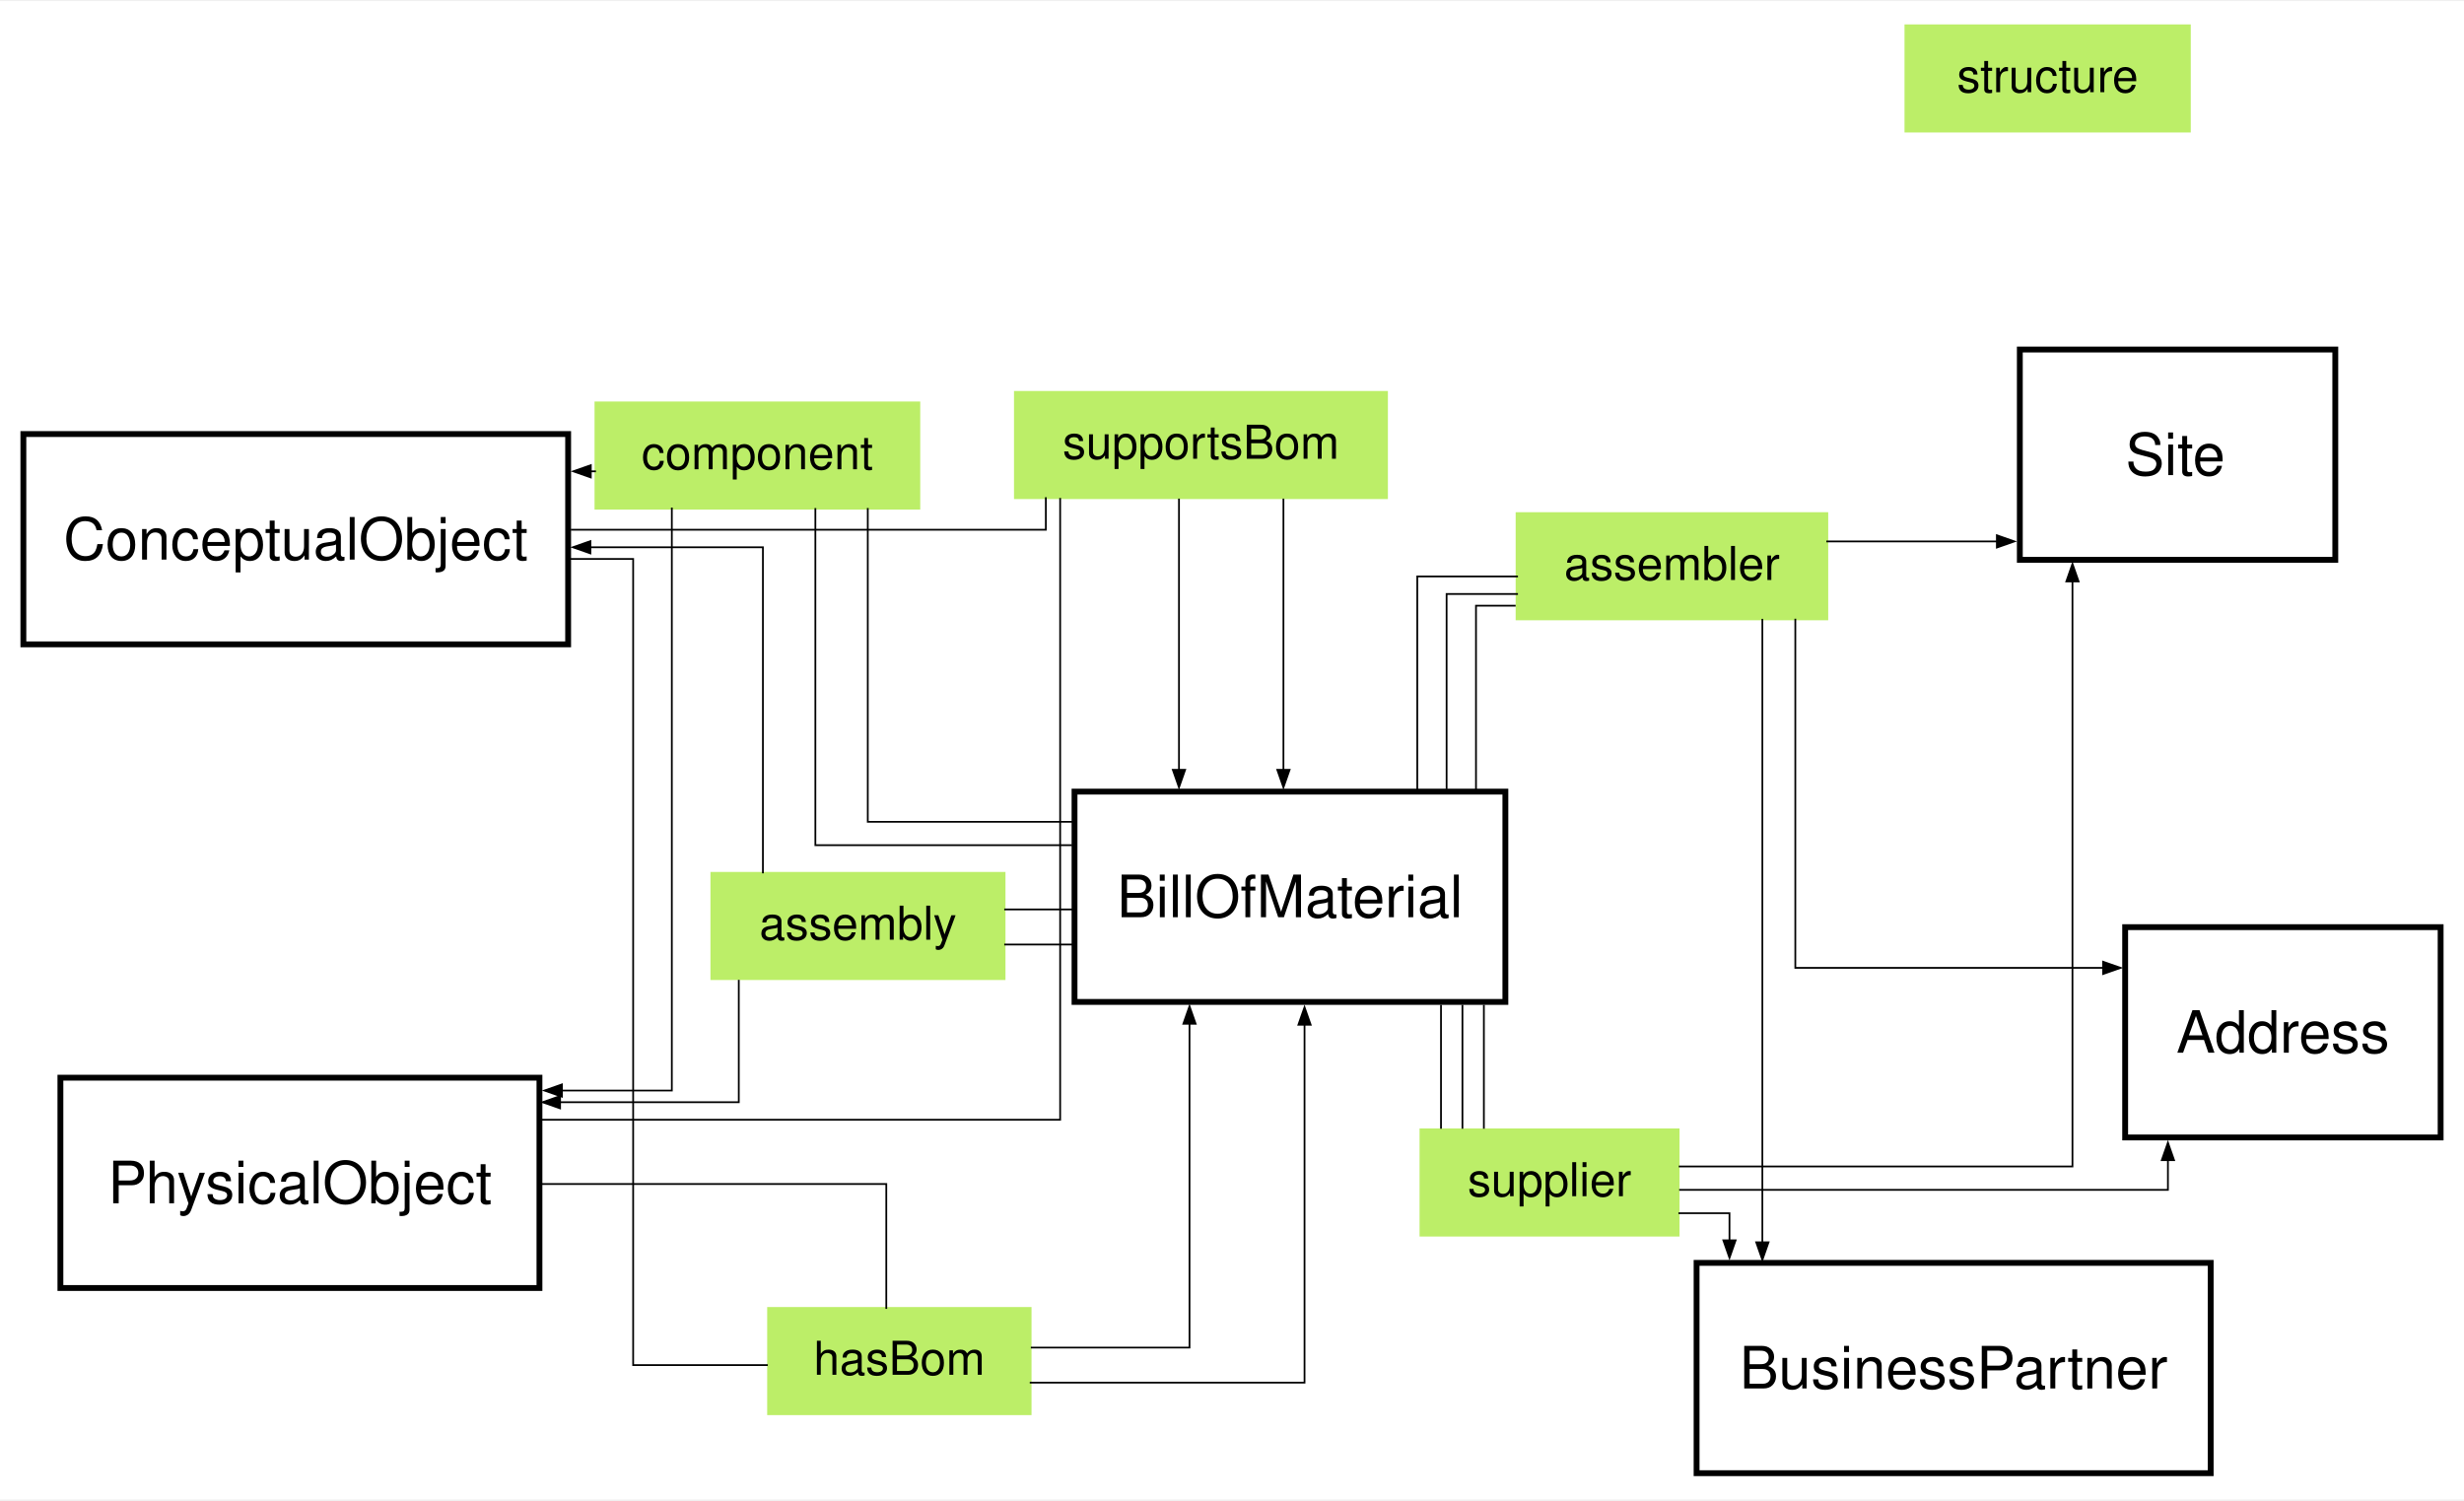
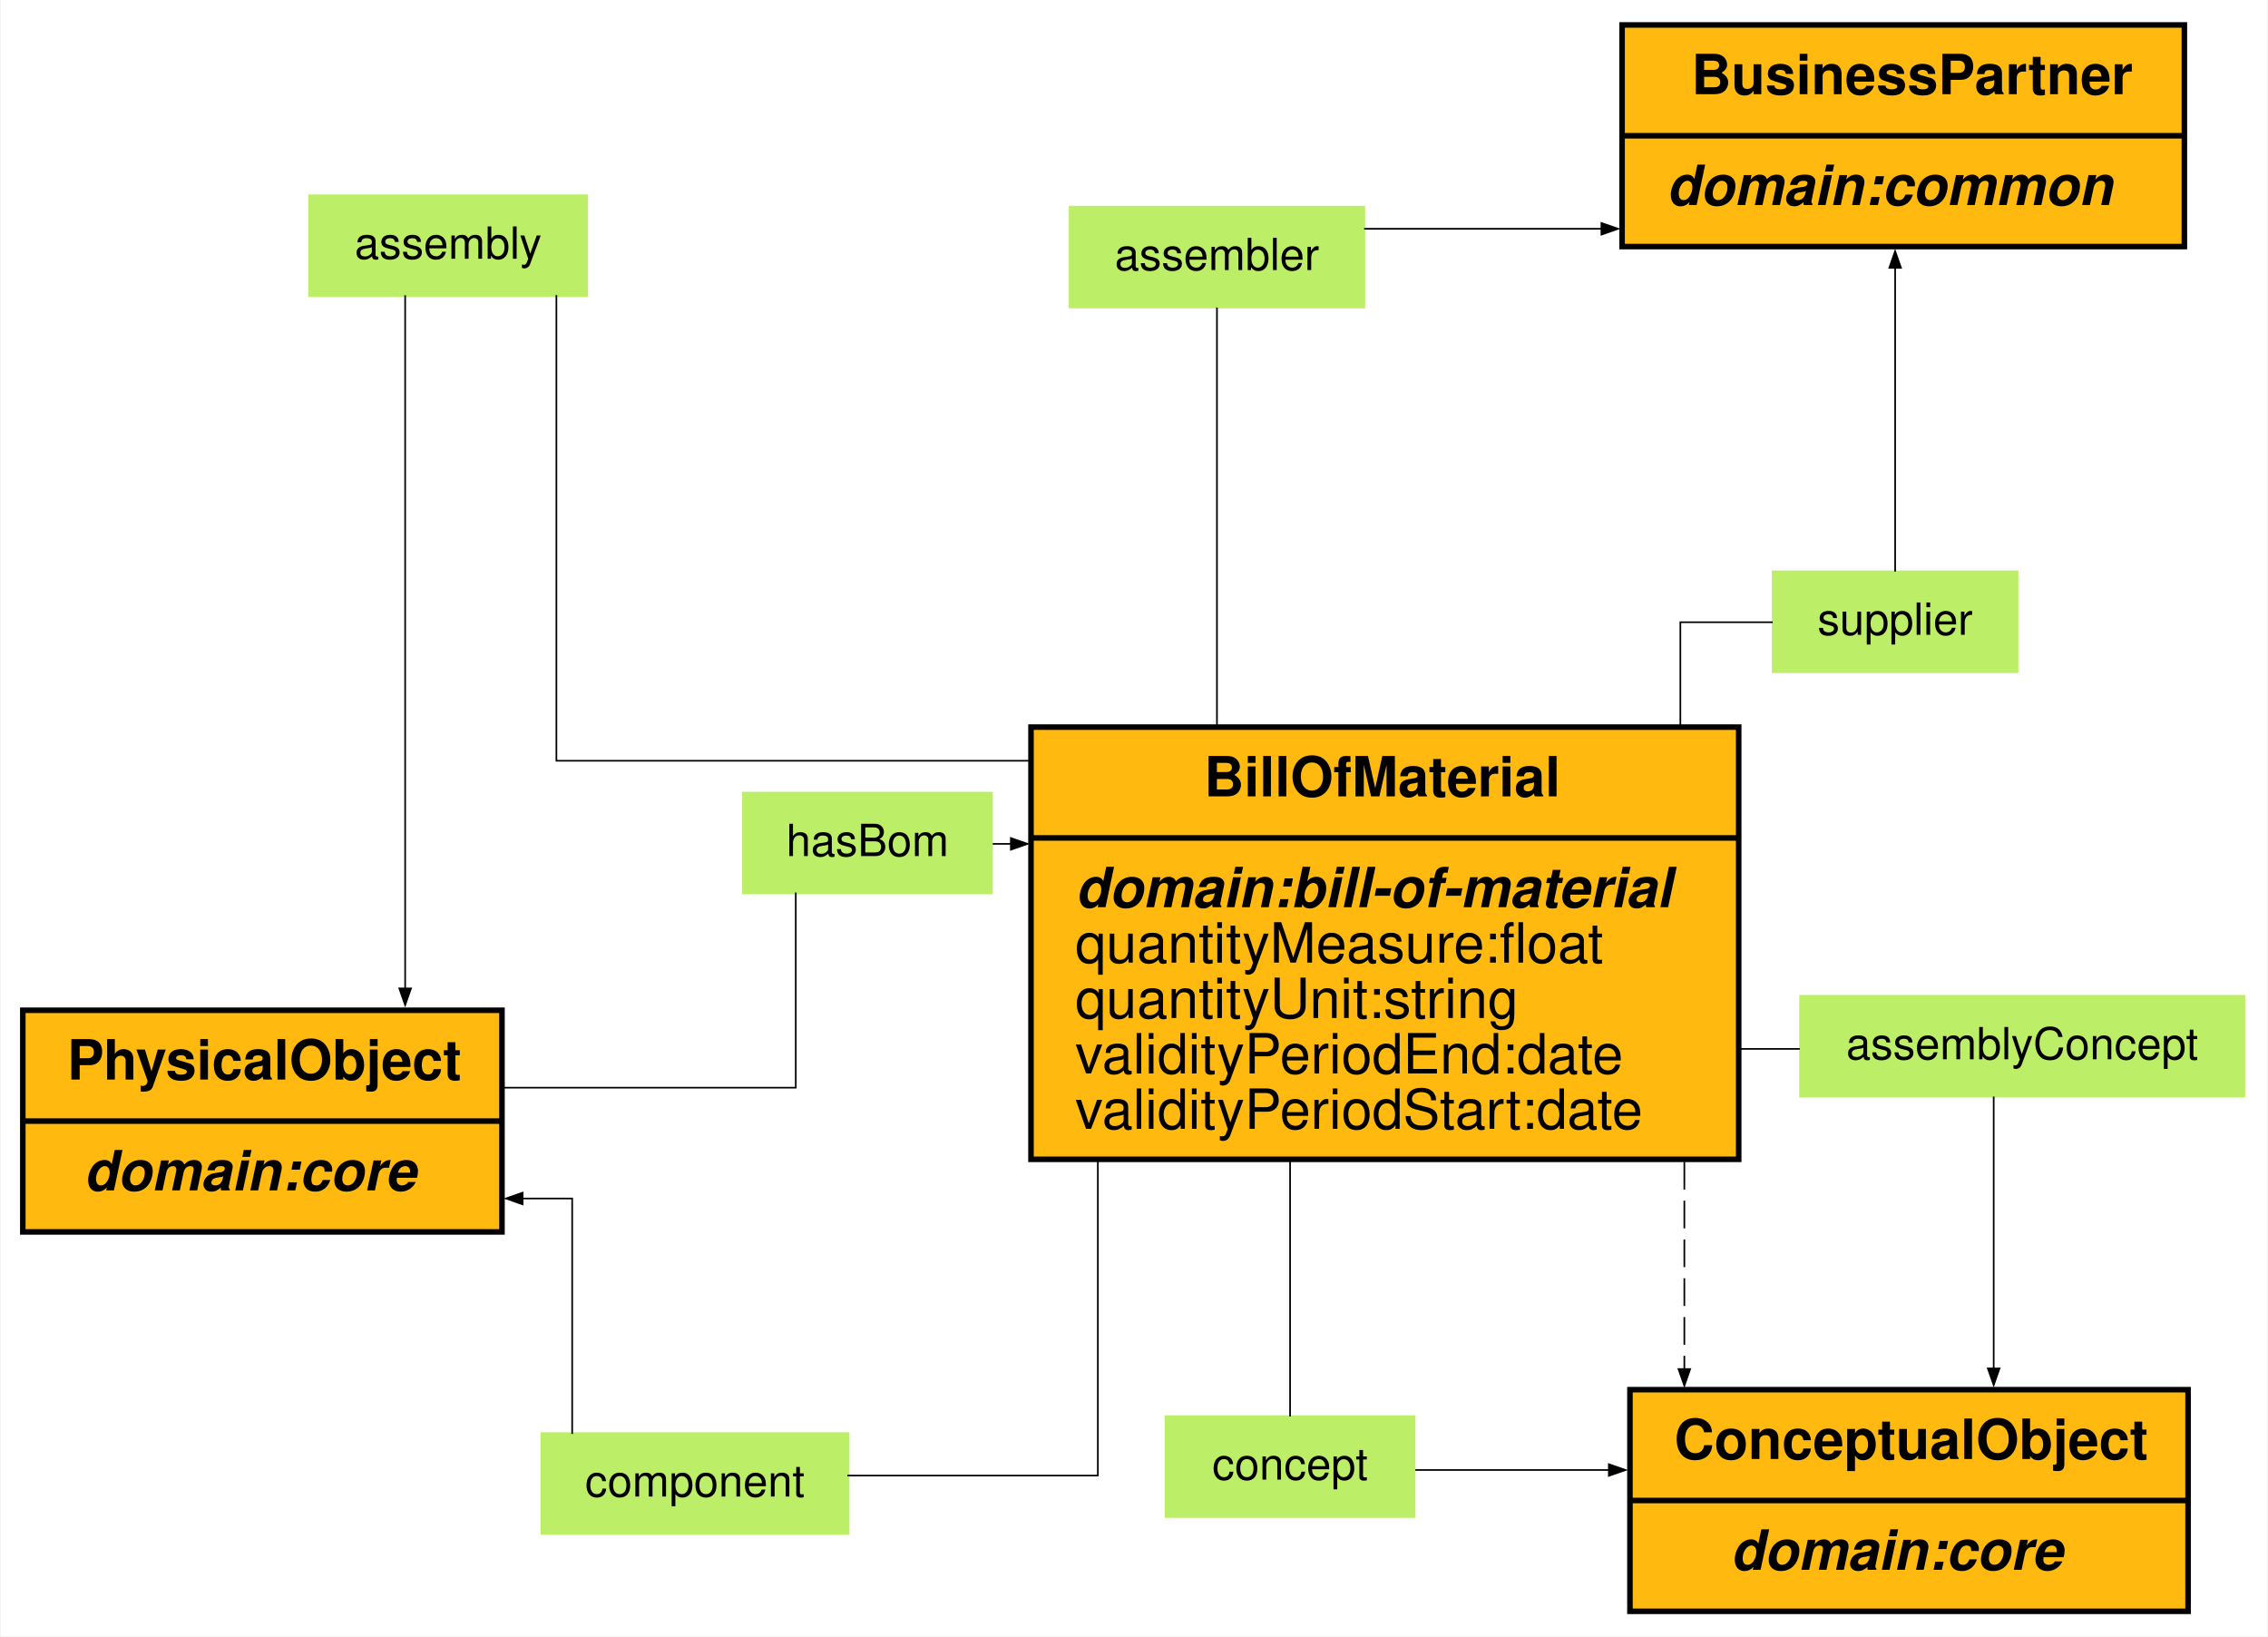
- <svg xmlns="http://www.w3.org/2000/svg" width="422pt" height="257pt" viewBox="0.00 0.00 421.77 256.50">
-   <g id="graph0" class="graph" transform="scale(1 1) rotate(0) translate(4 252.5)">
-     <polygon fill="white" stroke="none" points="-4,4 -4,-252.5 417.77,-252.5 417.77,4 -4,4" />
+ <svg xmlns="http://www.w3.org/2000/svg" width="409pt" height="295pt" viewBox="0.00 0.00 409.17 295.29">
+   <g id="graph0" class="graph" transform="scale(1 1) rotate(0) translate(4 291.29)">
+     <polygon fill="white" stroke="none" points="-4,4 -4,-291.29 405.17,-291.29 405.17,4 -4,4" />
    <g id="node1" class="node">
-       <polygon fill="#bcee68" stroke="none" points="371,-248.5 322,-248.5 322,-230 371,-230 371,-248.5" />
-       <text text-anchor="middle" x="346.5" y="-236.9" font-family="Helvetica,Arial,sans-serif" font-size="8.00">structure</text>
+       <polygon fill="#ffb90f" stroke="black" points="181.99,-82.07 181.99,-160.07 309.74,-160.07 309.74,-82.07 181.99,-82.07" />
+       <text text-anchor="start" x="213.24" y="-147.57" font-family="Helvetica,Arial,sans-serif" font-weight="bold" font-size="10.00">BillOfMaterial</text>
+       <polyline fill="none" stroke="black" points="181.99,-140.07 309.74,-140.07" />
+       <text text-anchor="start" x="189.99" y="-127.57" font-family="Helvetica,Arial,sans-serif" font-weight="bold" font-style="italic" font-size="10.00"> domain:bill-of-material</text>
+       <text text-anchor="start" x="298.74" y="-127.57" font-family="Helvetica,Arial,sans-serif" font-size="10.00"> </text>
+       <text text-anchor="start" x="189.99" y="-117.57" font-family="Helvetica,Arial,sans-serif" font-size="10.00">quantityMeasure:float</text>
+       <text text-anchor="start" x="189.99" y="-107.57" font-family="Helvetica,Arial,sans-serif" font-size="10.00">quantityUnit:string</text>
+       <text text-anchor="start" x="189.99" y="-97.57" font-family="Helvetica,Arial,sans-serif" font-size="10.00">validityPeriodEnd:date</text>
+       <text text-anchor="start" x="189.99" y="-87.57" font-family="Helvetica,Arial,sans-serif" font-size="10.00">validityPeriodStart:date</text>
+     </g>
+     <g id="node3" class="node">
+       <polygon fill="#ffb90f" stroke="black" points="290.11,-0.5 290.11,-40.5 390.86,-40.5 390.86,-0.5 290.11,-0.5" />
+       <text text-anchor="start" x="298.11" y="-28" font-family="Helvetica,Arial,sans-serif" font-weight="bold" font-size="10.00">ConceptualObject</text>
+       <polyline fill="none" stroke="black" points="290.11,-20.5 390.86,-20.5" />
+       <text text-anchor="start" x="308.24" y="-8" font-family="Helvetica,Arial,sans-serif" font-weight="bold" font-style="italic" font-size="10.00"> domain:core</text>
+       <text text-anchor="start" x="369.74" y="-8" font-family="Helvetica,Arial,sans-serif" font-size="10.00"> </text>
+     </g>
+     <g id="edge15" class="edge">
+       <path fill="none" stroke="black" stroke-width="0.3" stroke-dasharray="5,2" d="M299.93,-81.61C299.93,-81.61 299.93,-44.22 299.93,-44.22" />
+       <polygon fill="black" stroke="black" stroke-width="0.3" points="300.98,-44.22 299.93,-41.22 298.88,-44.22 300.98,-44.22" />
+     </g>
+     <g id="node5" class="node">
+       <polygon fill="#bcee68" stroke="none" points="242.31,-254.15 188.81,-254.15 188.81,-235.65 242.31,-235.65 242.31,-254.15" />
+       <text text-anchor="middle" x="215.56" y="-242.55" font-family="Helvetica,Arial,sans-serif" font-size="8.00">assembler</text>
+     </g>
+     <g id="edge1" class="edge">
+       <path fill="none" stroke="black" stroke-width="0.3" d="M215.56,-160.25C215.56,-186.89 215.56,-220.06 215.56,-235.8" />
+     </g>
+     <g id="node6" class="node">
+       <polygon fill="#bcee68" stroke="none" points="102.03,-256.2 51.53,-256.2 51.53,-237.7 102.03,-237.7 102.03,-256.2" />
+       <text text-anchor="middle" x="76.78" y="-244.6" font-family="Helvetica,Arial,sans-serif" font-size="8.00">assembly</text>
+     </g>
+     <g id="edge3" class="edge">
+       <path fill="none" stroke="black" stroke-width="0.3" d="M181.57,-154C141.04,-154 96.32,-154 96.32,-154 96.32,-154 96.32,-214.77 96.32,-238.04" />
+     </g>
+     <g id="node7" class="node">
+       <polygon fill="#bcee68" stroke="none" points="401.17,-111.73 320.67,-111.73 320.67,-93.23 401.17,-93.23 401.17,-111.73" />
+       <text text-anchor="middle" x="360.92" y="-100.13" font-family="Helvetica,Arial,sans-serif" font-size="8.00">assemblyConcept</text>
+     </g>
+     <g id="edge5" class="edge">
+       <path fill="none" stroke="black" stroke-width="0.3" d="M310.12,-102C313.72,-102 317.29,-102 320.77,-102" />
+     </g>
+     <g id="node8" class="node">
+       <polygon fill="#bcee68" stroke="none" points="149.21,-32.81 93.46,-32.81 93.46,-14.31 149.21,-14.31 149.21,-32.81" />
+       <text text-anchor="middle" x="121.33" y="-21.21" font-family="Helvetica,Arial,sans-serif" font-size="8.00">component</text>
+     </g>
+     <g id="edge7" class="edge">
+       <path fill="none" stroke="black" stroke-width="0.3" d="M194.06,-81.72C194.06,-55.19 194.06,-25 194.06,-25 194.06,-25 169.42,-25 148.83,-25" />
+     </g>
+     <g id="node9" class="node">
+       <polygon fill="#bcee68" stroke="none" points="251.38,-35.87 206.13,-35.87 206.13,-17.37 251.38,-17.37 251.38,-35.87" />
+       <text text-anchor="middle" x="228.76" y="-24.27" font-family="Helvetica,Arial,sans-serif" font-size="8.00">concept</text>
+     </g>
+     <g id="edge9" class="edge">
+       <path fill="none" stroke="black" stroke-width="0.3" d="M228.76,-81.83C228.76,-64.81 228.76,-46.35 228.76,-35.67" />
+     </g>
+     <g id="node11" class="node">
+       <polygon fill="#bcee68" stroke="none" points="360.23,-188.33 315.73,-188.33 315.73,-169.83 360.23,-169.83 360.23,-188.33" />
+       <text text-anchor="middle" x="337.98" y="-176.73" font-family="Helvetica,Arial,sans-serif" font-size="8.00">supplier</text>
+     </g>
+     <g id="edge13" class="edge">
+       <path fill="none" stroke="black" stroke-width="0.3" d="M299.21,-160.35C299.21,-170.68 299.21,-179 299.21,-179 299.21,-179 307.17,-179 315.88,-179" />
    </g>
    <g id="node2" class="node">
-       <polygon fill="#bcee68" stroke="none" points="153.52,-183.95 97.77,-183.95 97.77,-165.45 153.52,-165.45 153.52,-183.95" />
-       <text text-anchor="middle" x="125.64" y="-172.35" font-family="Helvetica,Arial,sans-serif" font-size="8.00">component</text>
+       <polygon fill="#ffb90f" stroke="black" points="288.69,-246.79 288.69,-286.79 390.19,-286.79 390.19,-246.79 288.69,-246.79" />
+       <text text-anchor="start" x="301.19" y="-274.29" font-family="Helvetica,Arial,sans-serif" font-weight="bold" font-size="10.00">BusinessPartner</text>
+       <polyline fill="none" stroke="black" points="288.69,-266.79 390.19,-266.79" />
+       <text text-anchor="start" x="296.69" y="-254.29" font-family="Helvetica,Arial,sans-serif" font-weight="bold" font-style="italic" font-size="10.00"> domain:common</text>
+       <text text-anchor="start" x="379.19" y="-254.29" font-family="Helvetica,Arial,sans-serif" font-size="10.00"> </text>
    </g>
-     <g id="node9" class="node">
-       <polygon fill="none" stroke="black" points="6.34,-32.2 6.34,-68.2 88.34,-68.2 88.34,-32.2 6.34,-32.2" />
-       <text text-anchor="middle" x="47.34" y="-46.7" font-family="Helvetica,Arial,sans-serif" font-size="10.00">PhysicalObject</text>
+     <g id="node4" class="node">
+       <polygon fill="#ffb90f" stroke="black" points="0,-68.97 0,-108.97 86.5,-108.97 86.5,-68.97 0,-68.97" />
+       <text text-anchor="start" x="8" y="-96.47" font-family="Helvetica,Arial,sans-serif" font-weight="bold" font-size="10.00">PhysicalObject</text>
+       <polyline fill="none" stroke="black" points="0,-88.97 86.5,-88.97" />
+       <text text-anchor="start" x="11" y="-76.47" font-family="Helvetica,Arial,sans-serif" font-weight="bold" font-style="italic" font-size="10.00"> domain:core</text>
+       <text text-anchor="start" x="72.5" y="-76.47" font-family="Helvetica,Arial,sans-serif" font-size="10.00"> </text>
+     </g>
+     <g id="node10" class="node">
+       <polygon fill="#bcee68" stroke="none" points="175.1,-148.4 129.85,-148.4 129.85,-129.9 175.1,-129.9 175.1,-148.4" />
+       <text text-anchor="middle" x="152.48" y="-136.8" font-family="Helvetica,Arial,sans-serif" font-size="8.00">hasBom</text>
+     </g>
+     <g id="edge11" class="edge">
+       <path fill="none" stroke="black" stroke-width="0.3" d="M86.88,-95C112.36,-95 139.53,-95 139.53,-95 139.53,-95 139.53,-117.32 139.53,-130.22" />
    </g>
    <g id="edge2" class="edge">
-       <path fill="none" stroke="black" stroke-width="0.3" d="M111,-165.8C111,-139.84 111,-66 111,-66 111,-66 92.19,-66 92.19,-66" />
-       <polygon fill="black" stroke="black" stroke-width="0.3" points="92.19,-64.95 89.19,-66 92.19,-67.05 92.19,-64.95" />
-     </g>
-     <g id="node10" class="node">
-       <polygon fill="none" stroke="black" points="0,-142.38 0,-178.38 93.25,-178.38 93.25,-142.38 0,-142.38" />
-       <text text-anchor="middle" x="46.62" y="-156.88" font-family="Helvetica,Arial,sans-serif" font-size="10.00">ConceptualObject</text>
+       <path fill="none" stroke="black" stroke-width="0.3" d="M242.13,-250C242.13,-250 284.96,-250 284.96,-250" />
+       <polygon fill="black" stroke="black" stroke-width="0.3" points="284.96,-251.05 287.96,-250 284.96,-248.95 284.96,-251.05" />
    </g>
    <g id="edge4" class="edge">
-       <path fill="none" stroke="black" stroke-width="0.3" d="M98.01,-172C98.01,-172 97.13,-172 97.13,-172" />
-       <polygon fill="black" stroke="black" stroke-width="0.3" points="97.13,-170.95 94.13,-172 97.13,-173.05 97.13,-170.95" />
-     </g>
-     <g id="node3" class="node">
-       <polygon fill="#bcee68" stroke="none" points="168.11,-103.42 117.61,-103.42 117.61,-84.92 168.11,-84.92 168.11,-103.42" />
-       <text text-anchor="middle" x="142.86" y="-91.82" font-family="Helvetica,Arial,sans-serif" font-size="8.00">assembly</text>
+       <path fill="none" stroke="black" stroke-width="0.3" d="M69.02,-238C69.02,-238 69.02,-112.91 69.02,-112.91" />
+       <polygon fill="black" stroke="black" stroke-width="0.3" points="70.07,-112.91 69.02,-109.91 67.97,-112.91 70.07,-112.91" />
    </g>
    <g id="edge6" class="edge">
-       <path fill="none" stroke="black" stroke-width="0.3" d="M122.46,-84.95C122.46,-76.08 122.46,-64 122.46,-64 122.46,-64 91.87,-64 91.87,-64" />
-       <polygon fill="black" stroke="black" stroke-width="0.3" points="91.87,-62.95 88.87,-64 91.87,-65.05 91.87,-62.95" />
+       <path fill="none" stroke="black" stroke-width="0.3" d="M355.77,-93.39C355.77,-93.39 355.77,-44.33 355.77,-44.33" />
+       <polygon fill="black" stroke="black" stroke-width="0.3" points="356.82,-44.33 355.77,-41.33 354.72,-44.33 356.82,-44.33" />
    </g>
    <g id="edge8" class="edge">
-       <path fill="none" stroke="black" stroke-width="0.3" d="M126.59,-103.18C126.59,-121 126.59,-159 126.59,-159 126.59,-159 97.06,-159 97.06,-159" />
-       <polygon fill="black" stroke="black" stroke-width="0.3" points="97.06,-157.95 94.06,-159 97.06,-160.05 97.06,-157.95" />
-     </g>
-     <g id="node4" class="node">
-       <polygon fill="#bcee68" stroke="none" points="172.57,-28.94 127.32,-28.94 127.32,-10.44 172.57,-10.44 172.57,-28.94" />
-       <text text-anchor="middle" x="149.94" y="-17.34" font-family="Helvetica,Arial,sans-serif" font-size="8.00">hasBom</text>
-     </g>
-     <g id="node8" class="node">
-       <polygon fill="none" stroke="black" points="179.93,-81.17 179.93,-117.17 253.68,-117.17 253.68,-81.17 179.93,-81.17" />
-       <text text-anchor="middle" x="216.8" y="-95.67" font-family="Helvetica,Arial,sans-serif" font-size="10.00">BillOfMaterial</text>
+       <path fill="none" stroke="black" stroke-width="0.3" d="M99.17,-32.52C99.17,-47.26 99.17,-75 99.17,-75 99.17,-75 90.22,-75 90.22,-75" />
+       <polygon fill="black" stroke="black" stroke-width="0.3" points="90.22,-73.95 87.22,-75 90.22,-76.05 90.22,-73.95" />
    </g>
    <g id="edge10" class="edge">
-       <path fill="none" stroke="black" stroke-width="0.3" d="M172.27,-16C192.54,-16 219.3,-16 219.3,-16 219.3,-16 219.3,-77.26 219.3,-77.26" />
-       <polygon fill="black" stroke="black" stroke-width="0.3" points="218.25,-77.26 219.3,-80.26 220.35,-77.26 218.25,-77.26" />
+       <path fill="none" stroke="black" stroke-width="0.3" d="M251.37,-26C251.37,-26 286.3,-26 286.3,-26" />
+       <polygon fill="black" stroke="black" stroke-width="0.3" points="286.3,-27.05 289.3,-26 286.3,-24.95 286.3,-27.05" />
    </g>
    <g id="edge12" class="edge">
-       <path fill="none" stroke="black" stroke-width="0.3" d="M172.45,-22C185.59,-22 199.61,-22 199.61,-22 199.61,-22 199.61,-77.43 199.61,-77.43" />
-       <polygon fill="black" stroke="black" stroke-width="0.3" points="198.56,-77.43 199.61,-80.43 200.66,-77.43 198.56,-77.43" />
-     </g>
-     <g id="node5" class="node">
-       <polygon fill="#bcee68" stroke="none" points="233.57,-185.75 169.57,-185.75 169.57,-167.25 233.57,-167.25 233.57,-185.75" />
-       <text text-anchor="middle" x="201.57" y="-174.15" font-family="Helvetica,Arial,sans-serif" font-size="8.00">supportsBom</text>
+       <path fill="none" stroke="black" stroke-width="0.3" d="M175.08,-139C175.08,-139 178.36,-139 178.36,-139" />
+       <polygon fill="black" stroke="black" stroke-width="0.3" points="178.36,-140.05 181.36,-139 178.36,-137.95 178.36,-140.05" />
    </g>
    <g id="edge14" class="edge">
-       <path fill="none" stroke="black" stroke-width="0.3" d="M197.81,-167.33C197.81,-167.33 197.81,-120.9 197.81,-120.9" />
-       <polygon fill="black" stroke="black" stroke-width="0.3" points="198.86,-120.9 197.81,-117.9 196.76,-120.9 198.86,-120.9" />
-     </g>
-     <g id="edge16" class="edge">
-       <path fill="none" stroke="black" stroke-width="0.3" d="M215.69,-167.33C215.69,-167.33 215.69,-120.9 215.69,-120.9" />
-       <polygon fill="black" stroke="black" stroke-width="0.3" points="216.74,-120.9 215.69,-117.9 214.64,-120.9 216.74,-120.9" />
-     </g>
-     <g id="node6" class="node">
-       <polygon fill="#bcee68" stroke="none" points="283.49,-59.51 238.99,-59.51 238.99,-41.01 283.49,-41.01 283.49,-59.51" />
-       <text text-anchor="middle" x="261.24" y="-47.91" font-family="Helvetica,Arial,sans-serif" font-size="8.00">supplier</text>
-     </g>
-     <g id="node11" class="node">
-       <polygon fill="none" stroke="black" points="286.41,-0.5 286.41,-36.5 374.41,-36.5 374.41,-0.5 286.41,-0.5" />
-       <text text-anchor="middle" x="330.41" y="-15" font-family="Helvetica,Arial,sans-serif" font-size="10.00">BusinessPartner</text>
-     </g>
-     <g id="edge18" class="edge">
-       <path fill="none" stroke="black" stroke-width="0.3" d="M283.3,-45C288.24,-45 292.04,-45 292.04,-45 292.04,-45 292.04,-40.36 292.04,-40.36" />
-       <polygon fill="black" stroke="black" stroke-width="0.3" points="293.09,-40.36 292.04,-37.36 290.99,-40.36 293.09,-40.36" />
-     </g>
-     <g id="node12" class="node">
-       <polygon fill="none" stroke="black" points="341.74,-156.85 341.74,-192.85 395.74,-192.85 395.74,-156.85 341.74,-156.85" />
-       <text text-anchor="middle" x="368.36" y="-171.35" font-family="Helvetica,Arial,sans-serif" font-size="10.00">Site</text>
-     </g>
-     <g id="edge20" class="edge">
-       <path fill="none" stroke="black" stroke-width="0.3" d="M283.36,-53C309.87,-53 350.75,-53 350.75,-53 350.75,-53 350.75,-153.15 350.75,-153.15" />
-       <polygon fill="black" stroke="black" stroke-width="0.3" points="349.7,-153.15 350.75,-156.15 351.8,-153.15 349.7,-153.15" />
-     </g>
-     <g id="node13" class="node">
-       <polygon fill="none" stroke="black" points="359.77,-57.97 359.77,-93.97 413.77,-93.97 413.77,-57.97 359.77,-57.97" />
-       <text text-anchor="middle" x="386.77" y="-72.47" font-family="Helvetica,Arial,sans-serif" font-size="10.00">Address</text>
-     </g>
-     <g id="edge22" class="edge">
-       <path fill="none" stroke="black" stroke-width="0.3" d="M283.43,-49C314.47,-49 367.09,-49 367.09,-49 367.09,-49 367.09,-54.08 367.09,-54.08" />
-       <polygon fill="black" stroke="black" stroke-width="0.3" points="366.04,-54.08 367.09,-57.08 368.14,-54.08 366.04,-54.08" />
-     </g>
-     <g id="node7" class="node">
-       <polygon fill="#bcee68" stroke="none" points="308.94,-165 255.44,-165 255.44,-146.5 308.94,-146.5 308.94,-165" />
-       <text text-anchor="middle" x="282.19" y="-153.4" font-family="Helvetica,Arial,sans-serif" font-size="8.00">assembler</text>
-     </g>
-     <g id="edge24" class="edge">
-       <path fill="none" stroke="black" stroke-width="0.3" d="M297.67,-146.74C297.67,-146.74 297.67,-40.02 297.67,-40.02" />
-       <polygon fill="black" stroke="black" stroke-width="0.3" points="298.72,-40.02 297.67,-37.02 296.62,-40.02 298.72,-40.02" />
-     </g>
-     <g id="edge26" class="edge">
-       <path fill="none" stroke="black" stroke-width="0.3" d="M308.62,-160C308.62,-160 337.81,-160 337.81,-160" />
-       <polygon fill="black" stroke="black" stroke-width="0.3" points="337.81,-161.05 340.81,-160 337.81,-158.95 337.81,-161.05" />
-     </g>
-     <g id="edge28" class="edge">
-       <path fill="none" stroke="black" stroke-width="0.3" d="M303.31,-146.76C303.31,-128.12 303.31,-87 303.31,-87 303.31,-87 355.99,-87 355.99,-87" />
-       <polygon fill="black" stroke="black" stroke-width="0.3" points="355.99,-88.05 358.99,-87 355.99,-85.95 355.99,-88.05" />
-     </g>
-     <g id="edge1" class="edge">
-       <path fill="none" stroke="black" stroke-width="0.3" d="M179.83,-112C162.05,-112 144.54,-112 144.54,-112 144.54,-112 144.54,-148.38 144.54,-165.72" />
-     </g>
-     <g id="edge3" class="edge">
-       <path fill="none" stroke="black" stroke-width="0.3" d="M179.51,-108C158.16,-108 135.57,-108 135.57,-108 135.57,-108 135.57,-147.5 135.57,-165.7" />
-     </g>
-     <g id="edge5" class="edge">
-       <path fill="none" stroke="black" stroke-width="0.3" d="M179.83,-91C175.79,-91 171.75,-91 167.9,-91" />
-     </g>
-     <g id="edge7" class="edge">
-       <path fill="none" stroke="black" stroke-width="0.3" d="M179.83,-97C175.79,-97 171.75,-97 167.9,-97" />
-     </g>
-     <g id="edge17" class="edge">
-       <path fill="none" stroke="black" stroke-width="0.3" d="M246.33,-80.68C246.33,-73.43 246.33,-65.43 246.33,-59.46" />
-     </g>
-     <g id="edge19" class="edge">
-       <path fill="none" stroke="black" stroke-width="0.3" d="M242.66,-80.68C242.66,-73.43 242.66,-65.43 242.66,-59.46" />
-     </g>
-     <g id="edge21" class="edge">
-       <path fill="none" stroke="black" stroke-width="0.3" d="M250,-80.68C250,-73.43 250,-65.43 250,-59.46" />
-     </g>
-     <g id="edge23" class="edge">
-       <path fill="none" stroke="black" stroke-width="0.3" d="M248.65,-117.44C248.65,-131.66 248.65,-149 248.65,-149 248.65,-149 251.45,-149 255.44,-149" />
-     </g>
-     <g id="edge25" class="edge">
-       <path fill="none" stroke="black" stroke-width="0.3" d="M238.6,-117.43C238.6,-133.38 238.6,-154 238.6,-154 238.6,-154 246.65,-154 255.83,-154" />
-     </g>
-     <g id="edge27" class="edge">
-       <path fill="none" stroke="black" stroke-width="0.3" d="M243.62,-117.59C243.62,-132.49 243.62,-151 243.62,-151 243.62,-151 249.05,-151 255.83,-151" />
-     </g>
-     <g id="edge9" class="edge">
-       <path fill="none" stroke="black" stroke-width="0.3" d="M88.74,-50C116.39,-50 147.71,-50 147.71,-50 147.71,-50 147.71,-37.56 147.71,-28.62" />
-     </g>
-     <g id="edge13" class="edge">
-       <path fill="none" stroke="black" stroke-width="0.3" d="M88.51,-61C126.64,-61 177.47,-61 177.47,-61 177.47,-61 177.47,-140.21 177.47,-167.44" />
-     </g>
-     <g id="edge11" class="edge">
-       <path fill="none" stroke="black" stroke-width="0.3" d="M93.52,-157C99.94,-157 104.38,-157 104.38,-157 104.38,-157 104.38,-19 104.38,-19 104.38,-19 115.95,-19 127.43,-19" />
-     </g>
-     <g id="edge15" class="edge">
-       <path fill="none" stroke="black" stroke-width="0.3" d="M93.71,-162C130.35,-162 175.02,-162 175.02,-162 175.02,-162 175.02,-164.58 175.02,-167.56" />
+       <path fill="none" stroke="black" stroke-width="0.3" d="M337.98,-188.13C337.98,-188.13 337.98,-242.96 337.98,-242.96" />
+       <polygon fill="black" stroke="black" stroke-width="0.3" points="336.93,-242.96 337.98,-245.96 339.03,-242.96 336.93,-242.96" />
    </g>
  </g>
</svg>
